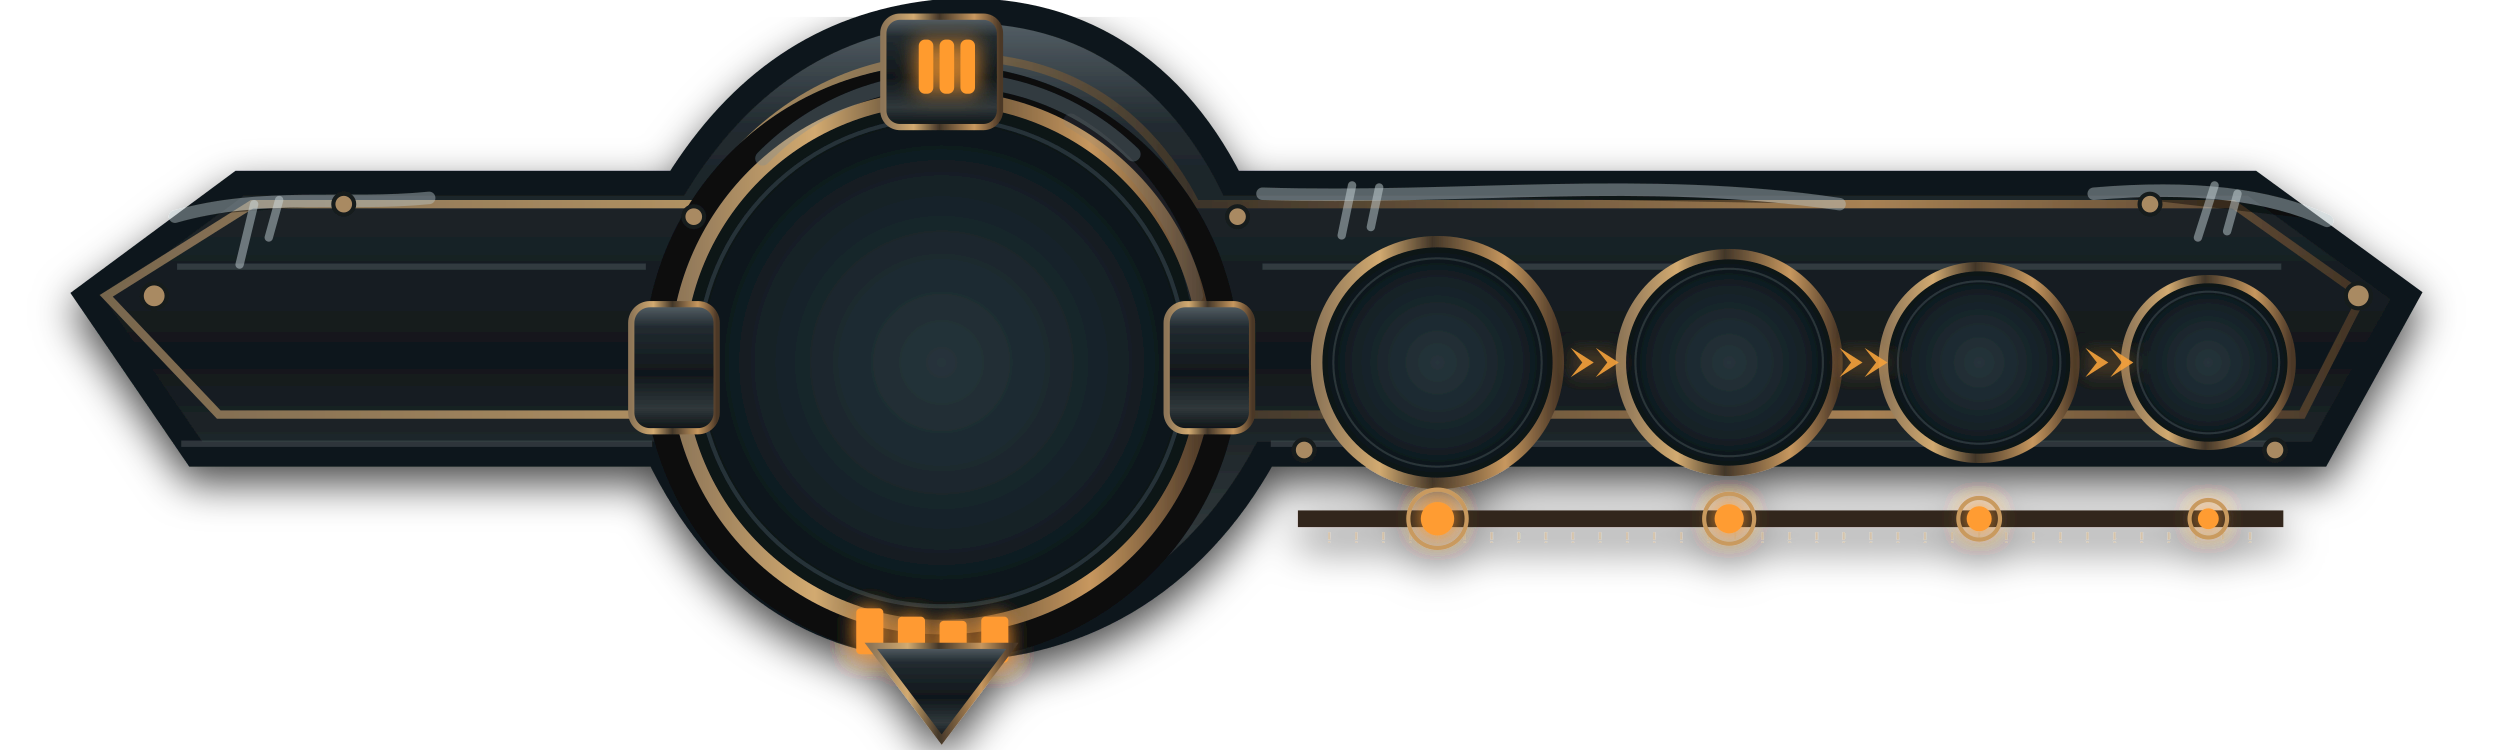
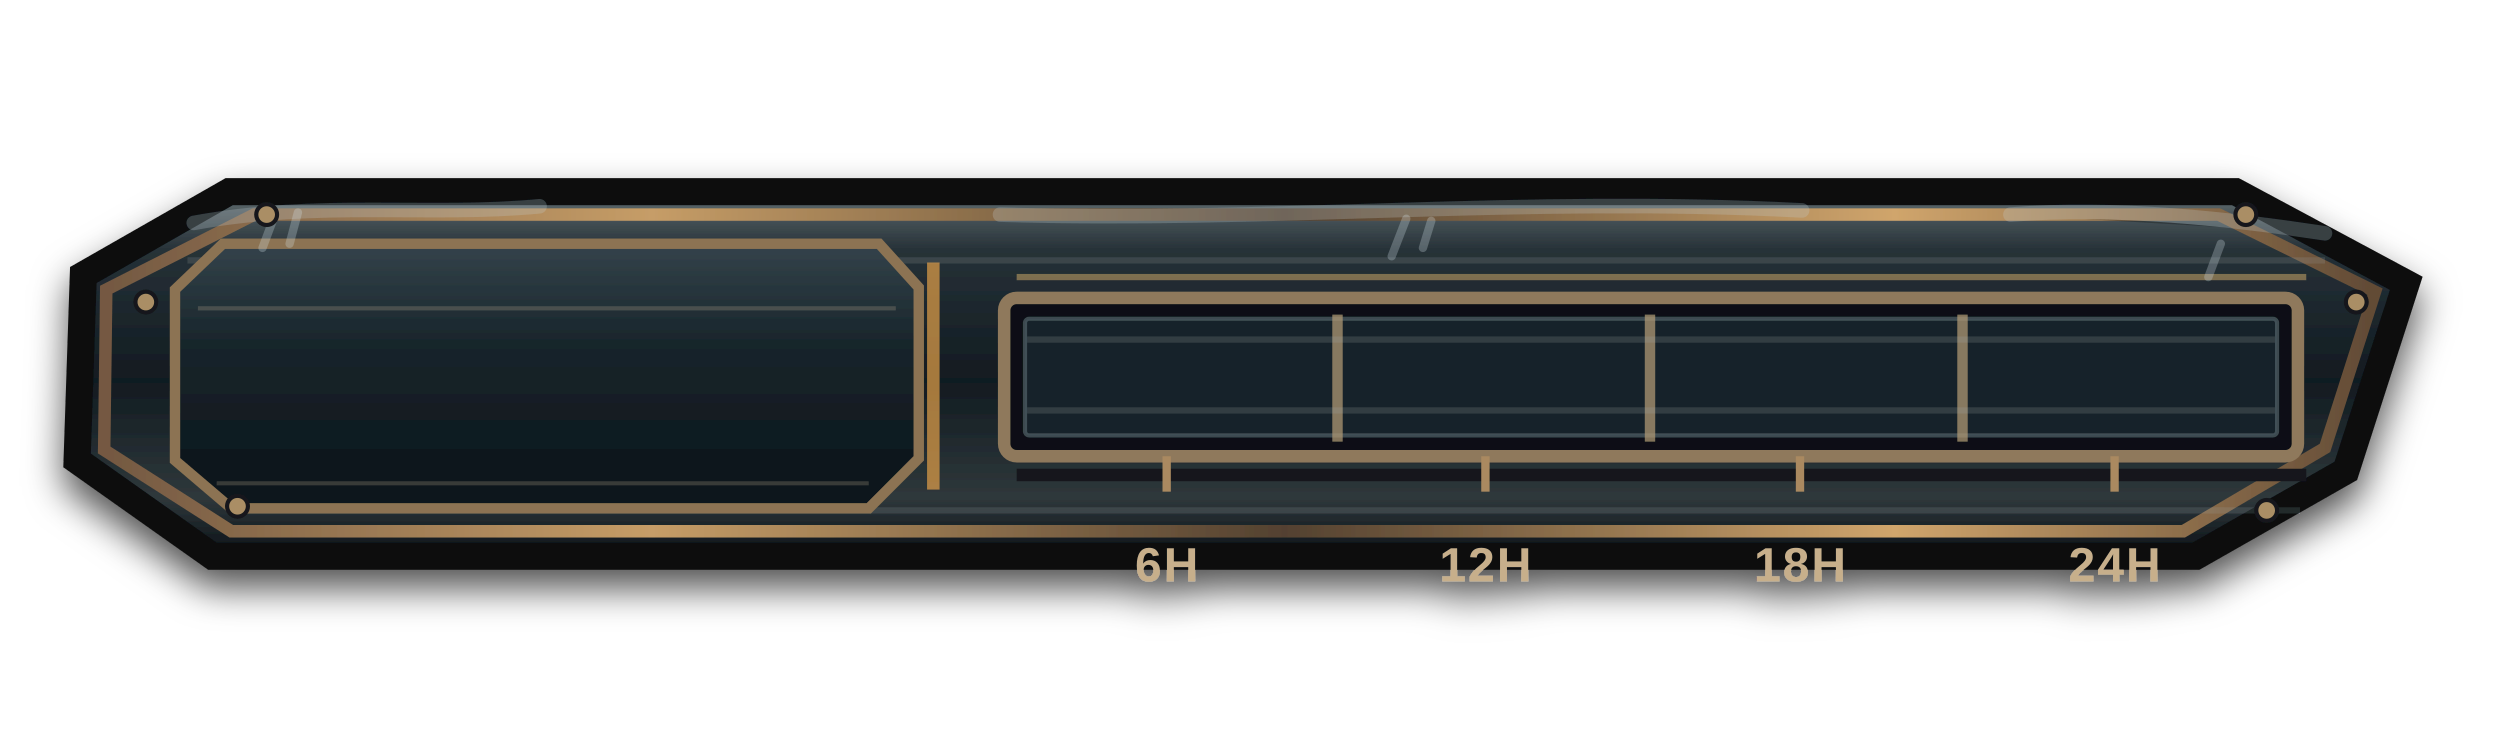
- <svg xmlns="http://www.w3.org/2000/svg" viewBox="0 0 1200 360" role="img" aria-label="AFTERDAY disaster forecast frame">
+ <svg xmlns="http://www.w3.org/2000/svg" viewBox="0 0 1200 360" role="img" aria-label="AFTERDAY disaster forecast frame — linear stages">
  <defs>
    <linearGradient id="steel" x1="0" y1="0" x2="0" y2="1">
-       <stop stop-color="#58636a" />
-       <stop offset=".18" stop-color="#222b30" />
-       <stop offset=".55" stop-color="#10171b" />
-       <stop offset=".82" stop-color="#30383b" />
-       <stop offset="1" stop-color="#0b1114" />
+       <stop stop-color="#626e72" />
+       <stop offset=".16" stop-color="#263137" />
+       <stop offset=".52" stop-color="#111b21" />
+       <stop offset=".84" stop-color="#2f383b" />
+       <stop offset="1" stop-color="#0a1116" />
    </linearGradient>
-     <linearGradient id="edge" x1="0" x2="1">
-       <stop stop-color="#8e7658" />
-       <stop offset=".26" stop-color="#d2aa70" />
-       <stop offset=".48" stop-color="#423628" />
-       <stop offset=".78" stop-color="#c7975e" />
-       <stop offset="1" stop-color="#4b3827" />
+     <linearGradient id="brass" x1="0" x2="1">
+       <stop stop-color="#745942" />
+       <stop offset=".24" stop-color="#c69d67" />
+       <stop offset=".52" stop-color="#534130" />
+       <stop offset=".79" stop-color="#d0a56c" />
+       <stop offset="1" stop-color="#624b36" />
    </linearGradient>
-     <radialGradient id="glass">
-       <stop stop-color="#26343b" />
-       <stop offset=".68" stop-color="#152127" />
-       <stop offset="1" stop-color="#081014" />
-     </radialGradient>
-     <linearGradient id="amber" x1="0" x2="1">
-       <stop stop-color="#ffb24f" />
-       <stop offset=".45" stop-color="#ff7d16" />
-       <stop offset="1" stop-color="#a64009" />
+     <linearGradient id="glass" x1="0" y1="0" x2="0" y2="1">
+       <stop stop-color="#34434b" />
+       <stop offset=".38" stop-color="#18252b" />
+       <stop offset="1" stop-color="#0a1319" />
    </linearGradient>
-     <filter id="shadow" x="-30%" y="-30%" width="160%" height="160%">
-       <feDropShadow dx="0" dy="8" stdDeviation="10" flood-color="#000" flood-opacity=".72" />
+     <filter id="shadow" x="-20%" y="-40%" width="140%" height="180%">
+       <feDropShadow dx="0" dy="9" stdDeviation="9" flood-color="#000" flood-opacity=".68" />
    </filter>
-     <filter id="glow" x="-80%" y="-80%" width="260%" height="260%">
-       <feGaussianBlur stdDeviation="5" result="b" />
-       <feMerge>
-         <feMergeNode in="b" />
-         <feMergeNode in="SourceGraphic" />
-       </feMerge>
+     <filter id="soft">
+       <feGaussianBlur stdDeviation="3" />
    </filter>
-     <pattern id="ticks" width="13" height="5" patternUnits="userSpaceOnUse">
-       <path d="M1 0v4" stroke="#cda46d" stroke-opacity=".45" stroke-width="1" />
-     </pattern>
  </defs>
  <g filter="url(#shadow)">
-     <path d="M42 142 115 88h210c30-48 70-76 123-82 62-6 113 22 143 82h490l74 54-42 76H607c-34 62-91 96-158 93-57-2-103-31-133-93H94z" fill="url(#steel)" stroke="#11191d" stroke-width="12" />
-     <path d="M51 142 121 98h213c30-44 67-66 112-70 57-5 102 20 128 70h498l62 44-29 57H594c-31 54-80 83-143 82-53-1-95-27-123-82H105z" fill="none" stroke="url(#edge)" stroke-width="4" opacity=".82" />
-     <path d="M85 128h225M606 128h489M87 213h226M610 213h485" stroke="#69747a" stroke-opacity=".32" stroke-width="3" />
-     <path d="M623 249h473" stroke="#33281d" stroke-width="8" />
-     <path d="M623 249h473" stroke="url(#amber)" stroke-width="2.3" filter="url(#glow)" />
-     <path d="M632 258h454" stroke="url(#ticks)" stroke-width="5" opacity=".8" />
-     <circle cx="452" cy="174" r="133" fill="#071014" stroke="#090d10" stroke-width="20" />
-     <circle cx="452" cy="174" r="127" fill="url(#glass)" stroke="url(#edge)" stroke-width="7" />
-     <circle cx="452" cy="174" r="117" fill="none" stroke="#7b8d94" stroke-opacity=".25" stroke-width="2" />
-     <path d="M366 76A126 126 0 0 1 544 74" fill="none" stroke="#829098" stroke-width="7" stroke-linecap="round" opacity=".35" />
-     <path d="M514 58A126 126 0 0 1 574 142" fill="none" stroke="#738087" stroke-width="7" stroke-linecap="round" opacity=".16" />
-     <g fill="#ff9a30" filter="url(#glow)">
-       <rect x="411" y="292" width="13" height="22" rx="2" />
-       <rect x="431" y="296" width="13" height="22" rx="2" />
-       <rect x="451" y="298" width="13" height="22" rx="2" />
-       <rect x="471" y="296" width="13" height="22" rx="2" />
+     <path d="M40 132 110 92h963l82 44-29 90-72 41H102l-65-46z" fill="url(#steel)" stroke="#080d10" stroke-width="13" />
+     <path d="M51 139 122 103h943l75 37-24 75-68 40H111l-61-39z" fill="none" stroke="url(#brass)" stroke-width="6" />
+     <path d="M90 125h1026M110 245h994" stroke="#a0abb0" stroke-opacity=".18" stroke-width="3" />
+     <path d="M84 139 107 117h315l19 21v82l-24 24H111l-27-23z" fill="url(#glass)" stroke="#8c7352" stroke-width="5" />
+     <path d="M95 148h335M104 232h313" stroke="#d1c0a2" stroke-opacity=".22" stroke-width="2" />
+     <path d="M445 126h6v109h-6z" fill="#de9d48" opacity=".72" />
+     <rect x="482" y="143" width="621" height="76" rx="6" fill="#080f14" stroke="#8f795c" stroke-width="6" />
+     <rect x="492" y="153" width="601" height="56" rx="2" fill="#18242a" stroke="#536269" stroke-opacity=".7" stroke-width="2" />
+     <path d="M642 151v61M792 151v61M942 151v61" stroke="#b19a75" stroke-width="5" opacity=".72" />
+     <path d="M493 163h599M493 197h599" stroke="#a9b5b9" stroke-opacity=".17" stroke-width="3" />
+     <path d="M488 133h619" stroke="#d1ab6d" stroke-opacity=".52" stroke-width="3" />
+     <path d="M488 228h619" stroke="#14191b" stroke-width="6" />
+     <g fill="#c7af8b" font-family="Arial,sans-serif" text-anchor="middle" font-size="23" font-weight="700" letter-spacing="1">
+       <text x="560" y="279">6H</text>
+       <text x="713" y="279">12H</text>
+       <text x="864" y="279">18H</text>
+       <text x="1015" y="279">24H</text>
    </g>
-     <g fill="url(#steel)" stroke="url(#edge)" stroke-width="3">
-       <rect x="424" y="8" width="56" height="53" rx="8" />
-       <rect x="303" y="146" width="41" height="61" rx="9" />
-       <rect x="560" y="146" width="41" height="61" rx="9" />
-       <path d="M418 310h68l-34 45z" />
+     <g stroke="#aa8960" stroke-width="4">
+       <path d="M560 219v17M713 219v17M864 219v17M1015 219v17" />
    </g>
-     <g fill="#ff9b2e" filter="url(#glow)">
-       <rect x="441" y="19" width="7" height="26" rx="3" />
-       <rect x="451" y="19" width="7" height="26" rx="3" />
-       <rect x="461" y="19" width="7" height="26" rx="3" />
-     </g>
-     <g fill="url(#glass)" stroke="url(#edge)">
-       <circle cx="690" cy="174" r="58" stroke-width="5.5" />
-       <circle cx="830" cy="174" r="52" stroke-width="5" />
-       <circle cx="950" cy="174" r="46" stroke-width="4.5" />
-       <circle cx="1060" cy="174" r="40" stroke-width="4" />
-     </g>
-     <g fill="none" stroke="#738087" stroke-opacity=".28">
-       <circle cx="690" cy="174" r="50" />
-       <circle cx="830" cy="174" r="45" />
-       <circle cx="950" cy="174" r="39" />
-       <circle cx="1060" cy="174" r="34" />
-     </g>
-     <g fill="#f4a13a" opacity=".92" filter="url(#glow)">
-       <path d="m754 167 11 7-11 7 5.5-7zM766 167l11 7-11 7 5.5-7z" />
-       <path d="m883 167 11 7-11 7 5.5-7zM895 167l11 7-11 7 5.5-7z" />
-       <path d="m1001 167 11 7-11 7 5.5-7zM1013 167l11 7-11 7 5.5-7z" />
-     </g>
-     <g fill="#ff9c30" filter="url(#glow)">
-       <circle cx="690" cy="249" r="8" />
-       <circle cx="830" cy="249" r="7" />
-       <circle cx="950" cy="249" r="6" />
-       <circle cx="1060" cy="249" r="5" />
-     </g>
-     <g fill="none" stroke="#c99a5e" stroke-width="2">
-       <circle cx="690" cy="249" r="14" />
-       <circle cx="830" cy="249" r="12" />
-       <circle cx="950" cy="249" r="10" />
-       <circle cx="1060" cy="249" r="9" />
-     </g>
-     <path d="M84 104c42-12 82-5 122-9M606 93c94 3 183-9 277 5M1005 93c47-4 84 0 112 13" stroke="#bdcbd0" stroke-width="6" stroke-linecap="round" opacity=".42" />
-     <path d="M122 98l-7 29m19-31-5 18m520-25-5 24m18-23-4 19m405-20-8 25m19-21-5 18" stroke="#d2e0e4" stroke-width="4" stroke-linecap="round" opacity=".45" />
-     <g fill="#a98a62" stroke="#161a1c" stroke-width="2">
-       <circle cx="74" cy="142" r="6" />
-       <circle cx="1132" cy="142" r="6" />
-       <circle cx="165" cy="98" r="5" />
-       <circle cx="1032" cy="98" r="5" />
-       <circle cx="333" cy="104" r="5" />
-       <circle cx="594" cy="104" r="5" />
-       <circle cx="626" cy="216" r="5" />
-       <circle cx="1092" cy="216" r="5" />
+     <path d="M93 107c60-11 114-3 166-8M480 103c128 4 251-9 385-2M965 103c50-4 105 2 151 9" stroke="#c1cdd1" stroke-width="7" opacity=".26" stroke-linecap="round" />
+     <path d="M132 103l-6 16m17-17-4 15m536-12-7 18m19-17-4 13m383-2-6 16" stroke="#d4e4e8" stroke-width="4" opacity=".28" stroke-linecap="round" />
+     <g fill="#aa8e65" stroke="#15181a" stroke-width="2">
+       <circle cx="70" cy="145" r="5" />
+       <circle cx="1131" cy="145" r="5" />
+       <circle cx="128" cy="103" r="5" />
+       <circle cx="1078" cy="103" r="5" />
+       <circle cx="114" cy="243" r="5" />
+       <circle cx="1088" cy="245" r="5" />
    </g>
  </g>
</svg>
